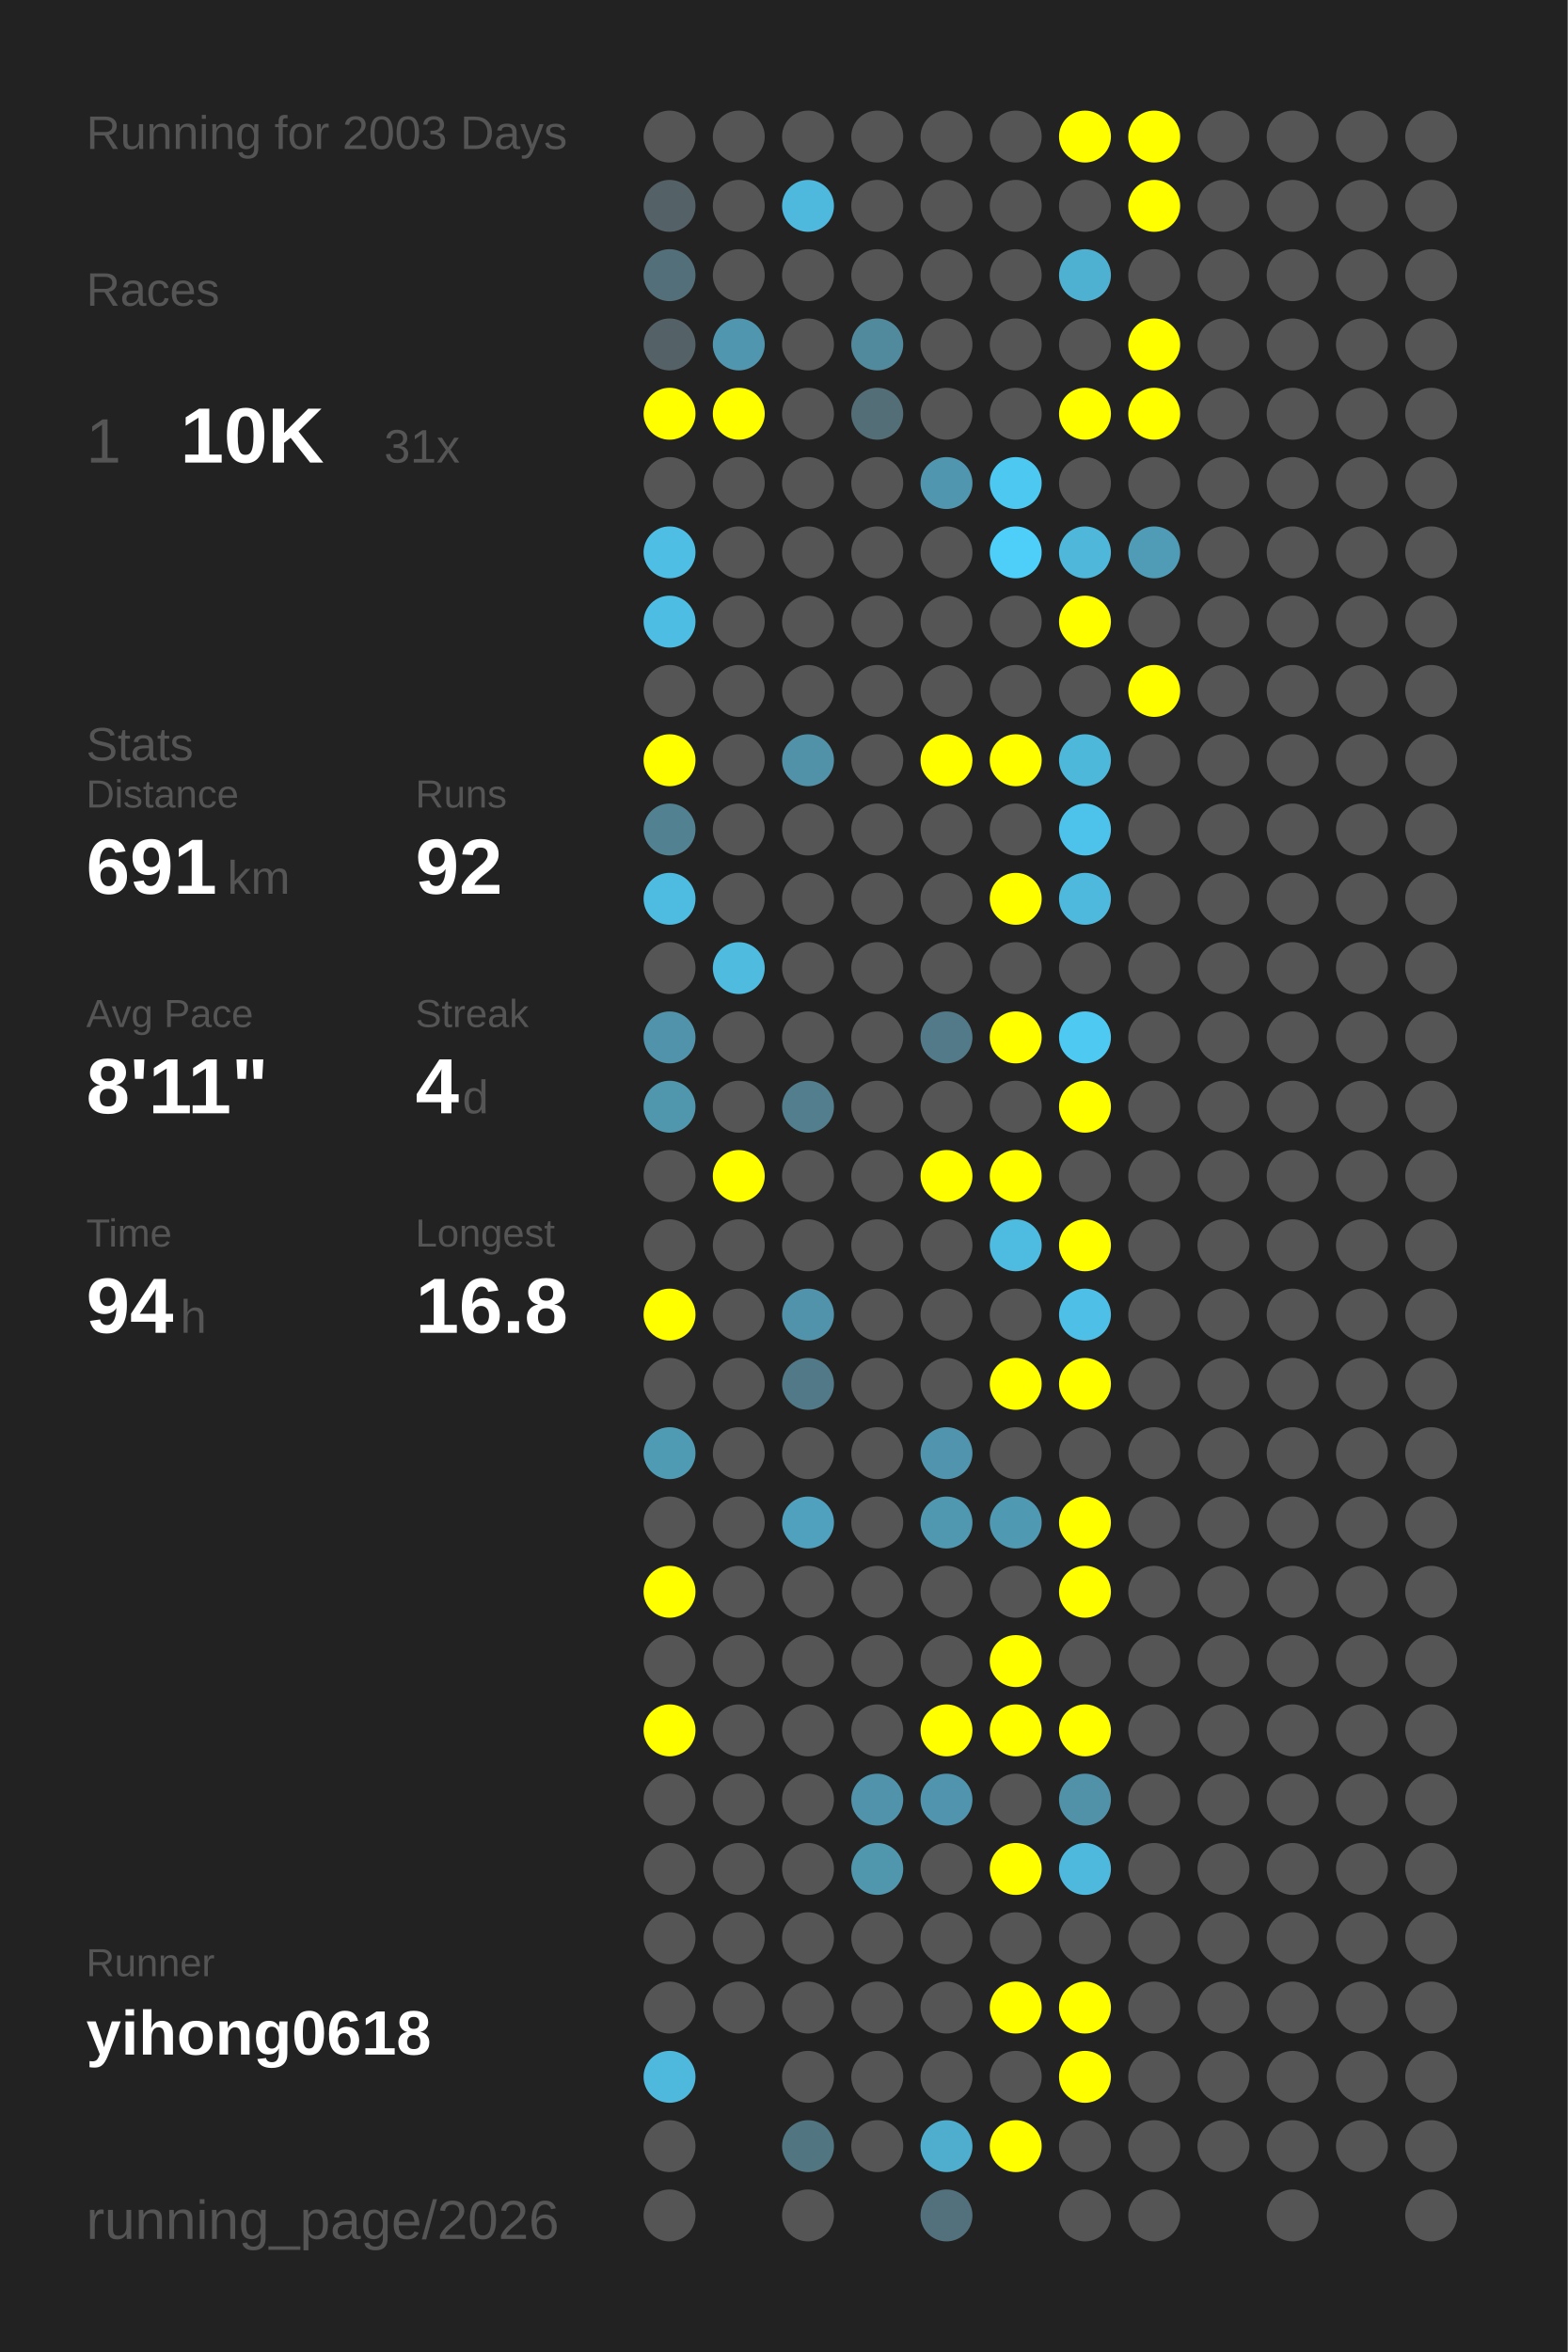
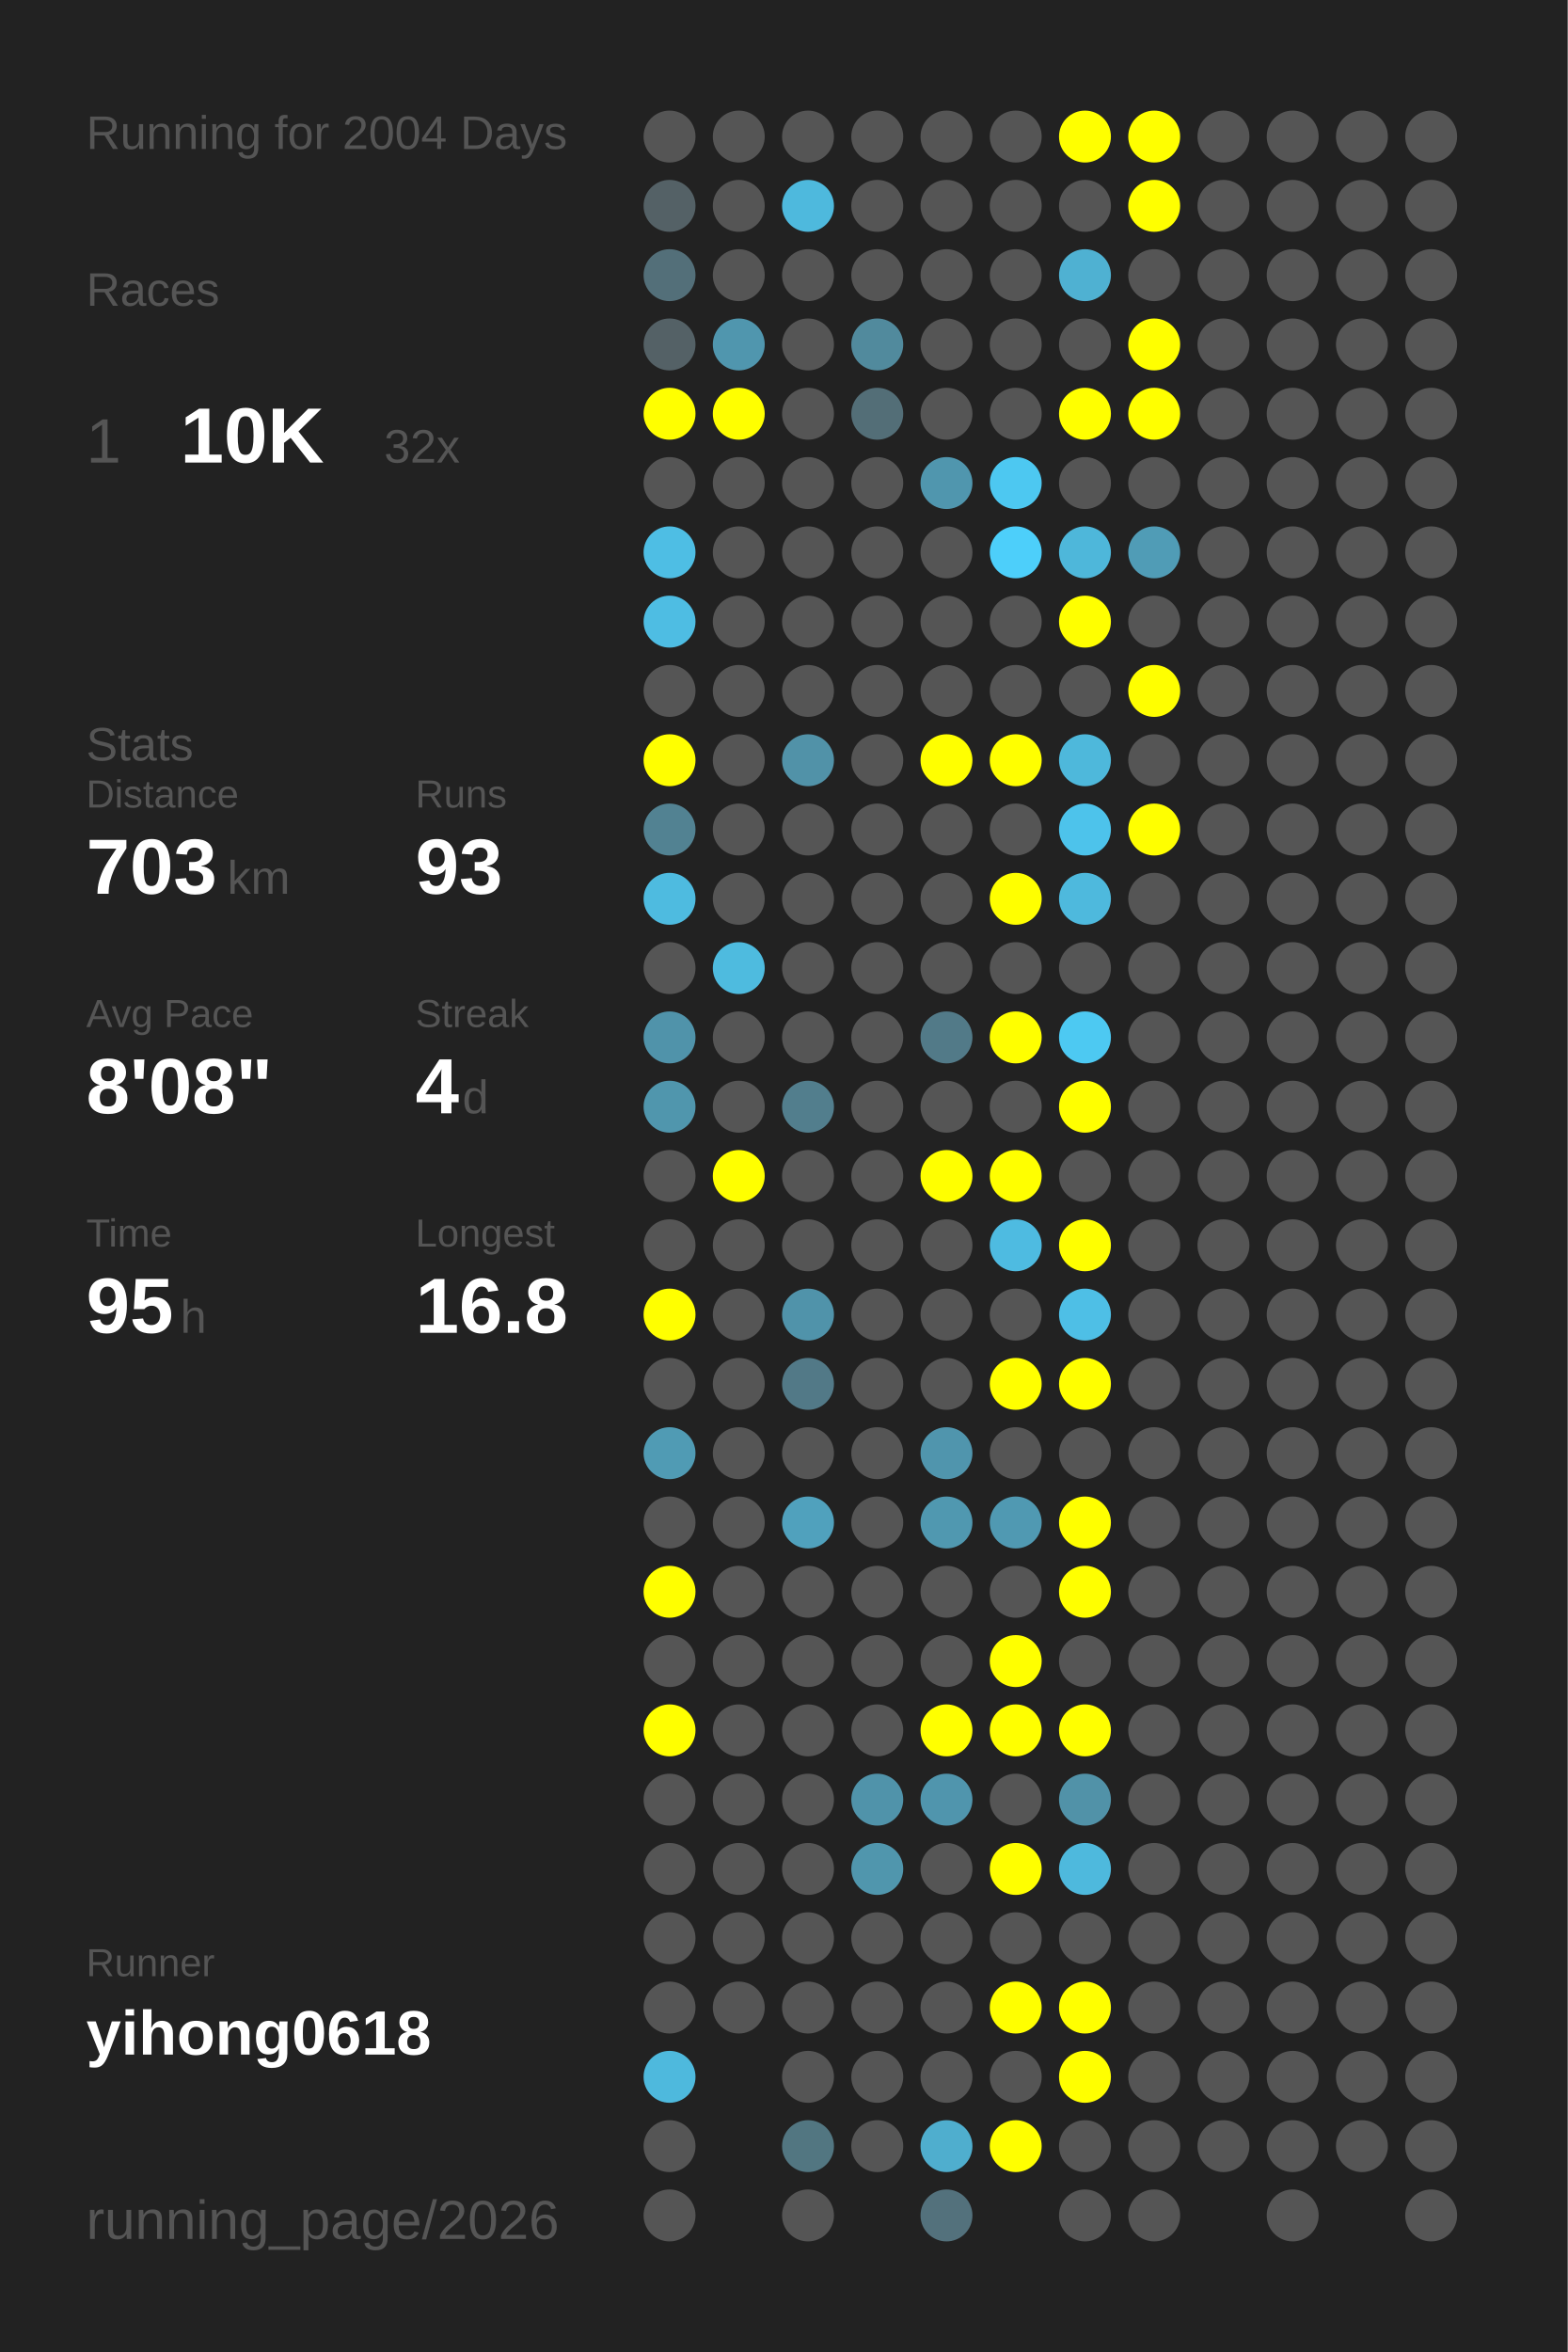
<svg xmlns="http://www.w3.org/2000/svg" baseProfile="full" height="300mm" version="1.1" viewBox="0,0,200,300" width="200mm">
  <defs />
  <rect fill="#222222" height="300" width="200" x="0" y="0" />
-   <text fill="#555555" style="font-size:6px; font-family:Arial;" x="11" y="19">Running for 2003 Days</text>
+   <text fill="#555555" style="font-size:6px; font-family:Arial;" x="11" y="19">Running for 2004 Days</text>
  <text fill="#555555" style="font-size:6px; font-family:Arial;" x="11" y="39">Races</text>
  <text fill="#555555" style="font-size:8px; font-family:Arial;" x="11" y="59">1</text>
  <text fill="#FFFFFF" style="font-size:10px; font-family:Arial; font-weight:bold;" x="23" y="59">10K</text>
-   <text fill="#555555" style="font-size:6px; font-family:Arial;" x="49" y="59">31x</text>
+   <text fill="#555555" style="font-size:6px; font-family:Arial;" x="49" y="59">32x</text>
  <text fill="#555555" style="font-size:6px; font-family:Arial;" x="11" y="97">Stats</text>
  <text fill="#555555" style="font-size:5px; font-family:Arial;" x="11" y="103">Distance</text>
-   <text fill="#FFFFFF" style="font-size:10px; font-family:Arial; font-weight:bold;" x="11" y="114">691</text>
+   <text fill="#FFFFFF" style="font-size:10px; font-family:Arial; font-weight:bold;" x="11" y="114">703</text>
  <text fill="#555555" style="font-size:6px; font-family:Arial;" x="29" y="114">km</text>
  <text fill="#555555" style="font-size:5px; font-family:Arial;" x="53" y="103">Runs</text>
-   <text fill="#FFFFFF" style="font-size:10px; font-family:Arial; font-weight:bold;" x="53" y="114">92</text>
+   <text fill="#FFFFFF" style="font-size:10px; font-family:Arial; font-weight:bold;" x="53" y="114">93</text>
  <text fill="#555555" style="font-size:5px; font-family:Arial;" x="11" y="131">Avg Pace</text>
-   <text fill="#FFFFFF" style="font-size:10px; font-family:Arial; font-weight:bold;" x="11" y="142">8'11"</text>
+   <text fill="#FFFFFF" style="font-size:10px; font-family:Arial; font-weight:bold;" x="11" y="142">8'08"</text>
  <text fill="#555555" style="font-size:5px; font-family:Arial;" x="53" y="131">Streak</text>
  <text fill="#FFFFFF" style="font-size:10px; font-family:Arial; font-weight:bold;" x="53" y="142">4</text>
  <text fill="#555555" style="font-size:6px; font-family:Arial;" x="59" y="142">d</text>
  <text fill="#555555" style="font-size:5px; font-family:Arial;" x="11" y="159">Time</text>
-   <text fill="#FFFFFF" style="font-size:10px; font-family:Arial; font-weight:bold;" x="11" y="170">94</text>
+   <text fill="#FFFFFF" style="font-size:10px; font-family:Arial; font-weight:bold;" x="11" y="170">95</text>
  <text fill="#555555" style="font-size:6px; font-family:Arial;" x="23" y="170">h</text>
  <text fill="#555555" style="font-size:5px; font-family:Arial;" x="53" y="159">Longest</text>
  <text fill="#FFFFFF" style="font-size:10px; font-family:Arial; font-weight:bold;" x="53" y="170">16.8</text>
  <text fill="#555555" style="font-size:5px; font-family:Arial;" x="11" y="252.065">Runner</text>
  <text fill="#FFFFFF" style="font-size:8px; font-family:Arial; font-weight:bold;" x="11" y="262.065">yihong0618</text>
  <text fill="#555555" style="font-size:7px; font-family:Arial;" x="11" y="285.581">running_page/2026</text>
  <circle cx="85.417" cy="17.419" fill="#555555" r="3.312" />
  <circle cx="85.417" cy="26.258" fill="#546166" r="3.312" />
  <circle cx="85.417" cy="35.097" fill="#536f79" r="3.312" />
  <circle cx="85.417" cy="43.935" fill="#546166" r="3.312" />
  <circle cx="85.417" cy="52.774" fill="#FFFF00" r="3.312" />
  <circle cx="85.417" cy="61.613" fill="#555555" r="3.312" />
  <circle cx="85.417" cy="70.452" fill="#4ebee4" r="3.312" />
  <circle cx="85.417" cy="79.29" fill="#4ebde3" r="3.312" />
  <circle cx="85.417" cy="88.129" fill="#555555" r="3.312" />
  <circle cx="85.417" cy="96.968" fill="#FFFF00" r="3.312" />
  <circle cx="85.417" cy="105.806" fill="#528292" r="3.312" />
  <circle cx="85.417" cy="114.645" fill="#4ebbe0" r="3.312" />
  <circle cx="85.417" cy="123.484" fill="#555555" r="3.312" />
  <circle cx="85.417" cy="132.323" fill="#5093aa" r="3.312" />
  <circle cx="85.417" cy="141.161" fill="#5096ad" r="3.312" />
  <circle cx="85.417" cy="150" fill="#555555" r="3.312" />
  <circle cx="85.417" cy="158.839" fill="#555555" r="3.312" />
  <circle cx="85.417" cy="167.677" fill="#FFFF00" r="3.312" />
  <circle cx="85.417" cy="176.516" fill="#555555" r="3.312" />
  <circle cx="85.417" cy="185.355" fill="#509bb4" r="3.312" />
  <circle cx="85.417" cy="194.194" fill="#555555" r="3.312" />
  <circle cx="85.417" cy="203.032" fill="#FFFF00" r="3.312" />
  <circle cx="85.417" cy="211.871" fill="#555555" r="3.312" />
  <circle cx="85.417" cy="220.71" fill="#FFFF00" r="3.312" />
  <circle cx="85.417" cy="229.548" fill="#555555" r="3.312" />
  <circle cx="85.417" cy="238.387" fill="#555555" r="3.312" />
  <circle cx="85.417" cy="247.226" fill="#555555" r="3.312" />
  <circle cx="85.417" cy="256.065" fill="#555555" r="3.312" />
  <circle cx="85.417" cy="264.903" fill="#4eb9dd" r="3.312" />
  <circle cx="85.417" cy="273.742" fill="#555555" r="3.312" />
  <circle cx="85.417" cy="282.581" fill="#555555" r="3.312" />
  <circle cx="94.25" cy="17.419" fill="#555555" r="3.312" />
  <circle cx="94.25" cy="26.258" fill="#555555" r="3.312" />
  <circle cx="94.25" cy="35.097" fill="#555555" r="3.312" />
  <circle cx="94.25" cy="43.935" fill="#5096ae" r="3.312" />
  <circle cx="94.25" cy="52.774" fill="#FFFF00" r="3.312" />
  <circle cx="94.25" cy="61.613" fill="#555555" r="3.312" />
  <circle cx="94.25" cy="70.452" fill="#555555" r="3.312" />
  <circle cx="94.25" cy="79.29" fill="#555555" r="3.312" />
  <circle cx="94.25" cy="88.129" fill="#555555" r="3.312" />
  <circle cx="94.25" cy="96.968" fill="#555555" r="3.312" />
  <circle cx="94.25" cy="105.806" fill="#555555" r="3.312" />
  <circle cx="94.25" cy="114.645" fill="#555555" r="3.312" />
  <circle cx="94.25" cy="123.484" fill="#4ebbdf" r="3.312" />
  <circle cx="94.25" cy="132.323" fill="#555555" r="3.312" />
  <circle cx="94.25" cy="141.161" fill="#555555" r="3.312" />
  <circle cx="94.25" cy="150" fill="#FFFF00" r="3.312" />
  <circle cx="94.25" cy="158.839" fill="#555555" r="3.312" />
  <circle cx="94.25" cy="167.677" fill="#555555" r="3.312" />
  <circle cx="94.25" cy="176.516" fill="#555555" r="3.312" />
  <circle cx="94.25" cy="185.355" fill="#555555" r="3.312" />
  <circle cx="94.25" cy="194.194" fill="#555555" r="3.312" />
  <circle cx="94.25" cy="203.032" fill="#555555" r="3.312" />
  <circle cx="94.25" cy="211.871" fill="#555555" r="3.312" />
  <circle cx="94.25" cy="220.71" fill="#555555" r="3.312" />
  <circle cx="94.25" cy="229.548" fill="#555555" r="3.312" />
  <circle cx="94.25" cy="238.387" fill="#555555" r="3.312" />
  <circle cx="94.25" cy="247.226" fill="#555555" r="3.312" />
  <circle cx="94.25" cy="256.065" fill="#555555" r="3.312" />
  <circle cx="103.083" cy="17.419" fill="#555555" r="3.312" />
  <circle cx="103.083" cy="26.258" fill="#4eb9dd" r="3.312" />
  <circle cx="103.083" cy="35.097" fill="#555555" r="3.312" />
  <circle cx="103.083" cy="43.935" fill="#555555" r="3.312" />
  <circle cx="103.083" cy="52.774" fill="#555555" r="3.312" />
  <circle cx="103.083" cy="61.613" fill="#555555" r="3.312" />
  <circle cx="103.083" cy="70.452" fill="#555555" r="3.312" />
  <circle cx="103.083" cy="79.29" fill="#555555" r="3.312" />
  <circle cx="103.083" cy="88.129" fill="#555555" r="3.312" />
  <circle cx="103.083" cy="96.968" fill="#5192a8" r="3.312" />
  <circle cx="103.083" cy="105.806" fill="#555555" r="3.312" />
  <circle cx="103.083" cy="114.645" fill="#555555" r="3.312" />
  <circle cx="103.083" cy="123.484" fill="#555555" r="3.312" />
  <circle cx="103.083" cy="132.323" fill="#555555" r="3.312" />
  <circle cx="103.083" cy="141.161" fill="#527e8d" r="3.312" />
  <circle cx="103.083" cy="150" fill="#555555" r="3.312" />
  <circle cx="103.083" cy="158.839" fill="#555555" r="3.312" />
  <circle cx="103.083" cy="167.677" fill="#5093aa" r="3.312" />
  <circle cx="103.083" cy="176.516" fill="#527987" r="3.312" />
  <circle cx="103.083" cy="185.355" fill="#555555" r="3.312" />
  <circle cx="103.083" cy="194.194" fill="#50a1bd" r="3.312" />
  <circle cx="103.083" cy="203.032" fill="#555555" r="3.312" />
  <circle cx="103.083" cy="211.871" fill="#555555" r="3.312" />
  <circle cx="103.083" cy="220.71" fill="#555555" r="3.312" />
  <circle cx="103.083" cy="229.548" fill="#555555" r="3.312" />
  <circle cx="103.083" cy="238.387" fill="#555555" r="3.312" />
  <circle cx="103.083" cy="247.226" fill="#555555" r="3.312" />
  <circle cx="103.083" cy="256.065" fill="#555555" r="3.312" />
  <circle cx="103.083" cy="264.903" fill="#555555" r="3.312" />
  <circle cx="103.083" cy="273.742" fill="#527681" r="3.312" />
  <circle cx="103.083" cy="282.581" fill="#555555" r="3.312" />
  <circle cx="111.917" cy="17.419" fill="#555555" r="3.312" />
  <circle cx="111.917" cy="26.258" fill="#555555" r="3.312" />
  <circle cx="111.917" cy="35.097" fill="#555555" r="3.312" />
  <circle cx="111.917" cy="43.935" fill="#518a9d" r="3.312" />
  <circle cx="111.917" cy="52.774" fill="#536e77" r="3.312" />
  <circle cx="111.917" cy="61.613" fill="#555555" r="3.312" />
  <circle cx="111.917" cy="70.452" fill="#555555" r="3.312" />
  <circle cx="111.917" cy="79.29" fill="#555555" r="3.312" />
  <circle cx="111.917" cy="88.129" fill="#555555" r="3.312" />
  <circle cx="111.917" cy="96.968" fill="#555555" r="3.312" />
  <circle cx="111.917" cy="105.806" fill="#555555" r="3.312" />
  <circle cx="111.917" cy="114.645" fill="#555555" r="3.312" />
  <circle cx="111.917" cy="123.484" fill="#555555" r="3.312" />
  <circle cx="111.917" cy="132.323" fill="#555555" r="3.312" />
  <circle cx="111.917" cy="141.161" fill="#555555" r="3.312" />
  <circle cx="111.917" cy="150" fill="#555555" r="3.312" />
  <circle cx="111.917" cy="158.839" fill="#555555" r="3.312" />
  <circle cx="111.917" cy="167.677" fill="#555555" r="3.312" />
  <circle cx="111.917" cy="176.516" fill="#555555" r="3.312" />
  <circle cx="111.917" cy="185.355" fill="#555555" r="3.312" />
  <circle cx="111.917" cy="194.194" fill="#555555" r="3.312" />
  <circle cx="111.917" cy="203.032" fill="#555555" r="3.312" />
  <circle cx="111.917" cy="211.871" fill="#555555" r="3.312" />
  <circle cx="111.917" cy="220.71" fill="#555555" r="3.312" />
  <circle cx="111.917" cy="229.548" fill="#5093aa" r="3.312" />
  <circle cx="111.917" cy="238.387" fill="#5096ad" r="3.312" />
  <circle cx="111.917" cy="247.226" fill="#555555" r="3.312" />
  <circle cx="111.917" cy="256.065" fill="#555555" r="3.312" />
  <circle cx="111.917" cy="264.903" fill="#555555" r="3.312" />
  <circle cx="111.917" cy="273.742" fill="#555555" r="3.312" />
  <circle cx="120.75" cy="17.419" fill="#555555" r="3.312" />
  <circle cx="120.75" cy="26.258" fill="#555555" r="3.312" />
  <circle cx="120.75" cy="35.097" fill="#555555" r="3.312" />
  <circle cx="120.75" cy="43.935" fill="#555555" r="3.312" />
  <circle cx="120.75" cy="52.774" fill="#555555" r="3.312" />
  <circle cx="120.75" cy="61.613" fill="#5096ae" r="3.312" />
  <circle cx="120.75" cy="70.452" fill="#555555" r="3.312" />
  <circle cx="120.75" cy="79.29" fill="#555555" r="3.312" />
  <circle cx="120.75" cy="88.129" fill="#555555" r="3.312" />
  <circle cx="120.75" cy="96.968" fill="#FFFF00" r="3.312" />
  <circle cx="120.75" cy="105.806" fill="#555555" r="3.312" />
  <circle cx="120.75" cy="114.645" fill="#555555" r="3.312" />
  <circle cx="120.75" cy="123.484" fill="#555555" r="3.312" />
  <circle cx="120.75" cy="132.323" fill="#527a88" r="3.312" />
  <circle cx="120.75" cy="141.161" fill="#555555" r="3.312" />
  <circle cx="120.75" cy="150" fill="#FFFF00" r="3.312" />
  <circle cx="120.75" cy="158.839" fill="#555555" r="3.312" />
  <circle cx="120.75" cy="167.677" fill="#555555" r="3.312" />
  <circle cx="120.75" cy="176.516" fill="#555555" r="3.312" />
  <circle cx="120.75" cy="185.355" fill="#5095ad" r="3.312" />
  <circle cx="120.75" cy="194.194" fill="#5098b0" r="3.312" />
  <circle cx="120.75" cy="203.032" fill="#555555" r="3.312" />
  <circle cx="120.75" cy="211.871" fill="#555555" r="3.312" />
  <circle cx="120.75" cy="220.71" fill="#FFFF00" r="3.312" />
  <circle cx="120.75" cy="229.548" fill="#5095ad" r="3.312" />
  <circle cx="120.75" cy="238.387" fill="#555555" r="3.312" />
  <circle cx="120.75" cy="247.226" fill="#555555" r="3.312" />
  <circle cx="120.75" cy="256.065" fill="#555555" r="3.312" />
  <circle cx="120.75" cy="264.903" fill="#555555" r="3.312" />
  <circle cx="120.75" cy="273.742" fill="#4faece" r="3.312" />
  <circle cx="120.75" cy="282.581" fill="#53717c" r="3.312" />
  <circle cx="129.583" cy="17.419" fill="#555555" r="3.312" />
  <circle cx="129.583" cy="26.258" fill="#555555" r="3.312" />
  <circle cx="129.583" cy="35.097" fill="#555555" r="3.312" />
  <circle cx="129.583" cy="43.935" fill="#555555" r="3.312" />
  <circle cx="129.583" cy="52.774" fill="#555555" r="3.312" />
  <circle cx="129.583" cy="61.613" fill="#4dc8f1" r="3.312" />
  <circle cx="129.583" cy="70.452" fill="#4dcffa" r="3.312" />
  <circle cx="129.583" cy="79.29" fill="#555555" r="3.312" />
  <circle cx="129.583" cy="88.129" fill="#555555" r="3.312" />
  <circle cx="129.583" cy="96.968" fill="#FFFF00" r="3.312" />
  <circle cx="129.583" cy="105.806" fill="#555555" r="3.312" />
  <circle cx="129.583" cy="114.645" fill="#FFFF00" r="3.312" />
  <circle cx="129.583" cy="123.484" fill="#555555" r="3.312" />
  <circle cx="129.583" cy="132.323" fill="#FFFF00" r="3.312" />
  <circle cx="129.583" cy="141.161" fill="#555555" r="3.312" />
  <circle cx="129.583" cy="150" fill="#FFFF00" r="3.312" />
  <circle cx="129.583" cy="158.839" fill="#4ebbe1" r="3.312" />
  <circle cx="129.583" cy="167.677" fill="#555555" r="3.312" />
  <circle cx="129.583" cy="176.516" fill="#FFFF00" r="3.312" />
  <circle cx="129.583" cy="185.355" fill="#555555" r="3.312" />
  <circle cx="129.583" cy="194.194" fill="#5099b2" r="3.312" />
  <circle cx="129.583" cy="203.032" fill="#555555" r="3.312" />
  <circle cx="129.583" cy="211.871" fill="#FFFF00" r="3.312" />
  <circle cx="129.583" cy="220.71" fill="#FFFF00" r="3.312" />
  <circle cx="129.583" cy="229.548" fill="#555555" r="3.312" />
  <circle cx="129.583" cy="238.387" fill="#FFFF00" r="3.312" />
  <circle cx="129.583" cy="247.226" fill="#555555" r="3.312" />
  <circle cx="129.583" cy="256.065" fill="#FFFF00" r="3.312" />
  <circle cx="129.583" cy="264.903" fill="#555555" r="3.312" />
  <circle cx="129.583" cy="273.742" fill="#FFFF00" r="3.312" />
  <circle cx="138.417" cy="17.419" fill="#FFFF00" r="3.312" />
  <circle cx="138.417" cy="26.258" fill="#555555" r="3.312" />
  <circle cx="138.417" cy="35.097" fill="#4fb1d2" r="3.312" />
  <circle cx="138.417" cy="43.935" fill="#555555" r="3.312" />
  <circle cx="138.417" cy="52.774" fill="#FFFF00" r="3.312" />
  <circle cx="138.417" cy="61.613" fill="#555555" r="3.312" />
  <circle cx="138.417" cy="70.452" fill="#4eb7da" r="3.312" />
  <circle cx="138.417" cy="79.29" fill="#FFFF00" r="3.312" />
  <circle cx="138.417" cy="88.129" fill="#555555" r="3.312" />
  <circle cx="138.417" cy="96.968" fill="#4eb8db" r="3.312" />
  <circle cx="138.417" cy="105.806" fill="#4dc3eb" r="3.312" />
  <circle cx="138.417" cy="114.645" fill="#4eb9dd" r="3.312" />
  <circle cx="138.417" cy="123.484" fill="#555555" r="3.312" />
  <circle cx="138.417" cy="132.323" fill="#4dc9f2" r="3.312" />
  <circle cx="138.417" cy="141.161" fill="#FFFF00" r="3.312" />
  <circle cx="138.417" cy="150" fill="#555555" r="3.312" />
  <circle cx="138.417" cy="158.839" fill="#FFFF00" r="3.312" />
  <circle cx="138.417" cy="167.677" fill="#4ebfe6" r="3.312" />
  <circle cx="138.417" cy="176.516" fill="#FFFF00" r="3.312" />
  <circle cx="138.417" cy="185.355" fill="#555555" r="3.312" />
  <circle cx="138.417" cy="194.194" fill="#FFFF00" r="3.312" />
  <circle cx="138.417" cy="203.032" fill="#FFFF00" r="3.312" />
  <circle cx="138.417" cy="211.871" fill="#555555" r="3.312" />
  <circle cx="138.417" cy="220.71" fill="#FFFF00" r="3.312" />
  <circle cx="138.417" cy="229.548" fill="#5192a8" r="3.312" />
  <circle cx="138.417" cy="238.387" fill="#4eb9dd" r="3.312" />
  <circle cx="138.417" cy="247.226" fill="#555555" r="3.312" />
  <circle cx="138.417" cy="256.065" fill="#FFFF00" r="3.312" />
  <circle cx="138.417" cy="264.903" fill="#FFFF00" r="3.312" />
  <circle cx="138.417" cy="273.742" fill="#555555" r="3.312" />
  <circle cx="138.417" cy="282.581" fill="#555555" r="3.312" />
  <circle cx="147.25" cy="17.419" fill="#FFFF00" r="3.312" />
  <circle cx="147.25" cy="26.258" fill="#FFFF00" r="3.312" />
  <circle cx="147.25" cy="35.097" fill="#555555" r="3.312" />
  <circle cx="147.25" cy="43.935" fill="#FFFF00" r="3.312" />
  <circle cx="147.25" cy="52.774" fill="#FFFF00" r="3.312" />
  <circle cx="147.25" cy="61.613" fill="#555555" r="3.312" />
  <circle cx="147.25" cy="70.452" fill="#509cb6" r="3.312" />
  <circle cx="147.25" cy="79.29" fill="#555555" r="3.312" />
  <circle cx="147.25" cy="88.129" fill="#FFFF00" r="3.312" />
  <circle cx="147.25" cy="96.968" fill="#555555" r="3.312" />
-   <circle cx="147.25" cy="105.806" fill="#555555" r="3.312" />
+   <circle cx="147.25" cy="105.806" fill="#FFFF00" r="3.312" />
  <circle cx="147.25" cy="114.645" fill="#555555" r="3.312" />
  <circle cx="147.25" cy="123.484" fill="#555555" r="3.312" />
  <circle cx="147.25" cy="132.323" fill="#555555" r="3.312" />
  <circle cx="147.25" cy="141.161" fill="#555555" r="3.312" />
  <circle cx="147.25" cy="150" fill="#555555" r="3.312" />
  <circle cx="147.25" cy="158.839" fill="#555555" r="3.312" />
  <circle cx="147.25" cy="167.677" fill="#555555" r="3.312" />
  <circle cx="147.25" cy="176.516" fill="#555555" r="3.312" />
  <circle cx="147.25" cy="185.355" fill="#555555" r="3.312" />
  <circle cx="147.25" cy="194.194" fill="#555555" r="3.312" />
  <circle cx="147.25" cy="203.032" fill="#555555" r="3.312" />
  <circle cx="147.25" cy="211.871" fill="#555555" r="3.312" />
  <circle cx="147.25" cy="220.71" fill="#555555" r="3.312" />
  <circle cx="147.25" cy="229.548" fill="#555555" r="3.312" />
  <circle cx="147.25" cy="238.387" fill="#555555" r="3.312" />
  <circle cx="147.25" cy="247.226" fill="#555555" r="3.312" />
  <circle cx="147.25" cy="256.065" fill="#555555" r="3.312" />
  <circle cx="147.25" cy="264.903" fill="#555555" r="3.312" />
  <circle cx="147.25" cy="273.742" fill="#555555" r="3.312" />
  <circle cx="147.25" cy="282.581" fill="#555555" r="3.312" />
  <circle cx="156.083" cy="17.419" fill="#555555" r="3.312" />
  <circle cx="156.083" cy="26.258" fill="#555555" r="3.312" />
  <circle cx="156.083" cy="35.097" fill="#555555" r="3.312" />
  <circle cx="156.083" cy="43.935" fill="#555555" r="3.312" />
  <circle cx="156.083" cy="52.774" fill="#555555" r="3.312" />
  <circle cx="156.083" cy="61.613" fill="#555555" r="3.312" />
  <circle cx="156.083" cy="70.452" fill="#555555" r="3.312" />
  <circle cx="156.083" cy="79.29" fill="#555555" r="3.312" />
  <circle cx="156.083" cy="88.129" fill="#555555" r="3.312" />
  <circle cx="156.083" cy="96.968" fill="#555555" r="3.312" />
  <circle cx="156.083" cy="105.806" fill="#555555" r="3.312" />
  <circle cx="156.083" cy="114.645" fill="#555555" r="3.312" />
  <circle cx="156.083" cy="123.484" fill="#555555" r="3.312" />
  <circle cx="156.083" cy="132.323" fill="#555555" r="3.312" />
  <circle cx="156.083" cy="141.161" fill="#555555" r="3.312" />
  <circle cx="156.083" cy="150" fill="#555555" r="3.312" />
  <circle cx="156.083" cy="158.839" fill="#555555" r="3.312" />
  <circle cx="156.083" cy="167.677" fill="#555555" r="3.312" />
  <circle cx="156.083" cy="176.516" fill="#555555" r="3.312" />
  <circle cx="156.083" cy="185.355" fill="#555555" r="3.312" />
  <circle cx="156.083" cy="194.194" fill="#555555" r="3.312" />
  <circle cx="156.083" cy="203.032" fill="#555555" r="3.312" />
  <circle cx="156.083" cy="211.871" fill="#555555" r="3.312" />
  <circle cx="156.083" cy="220.71" fill="#555555" r="3.312" />
  <circle cx="156.083" cy="229.548" fill="#555555" r="3.312" />
  <circle cx="156.083" cy="238.387" fill="#555555" r="3.312" />
  <circle cx="156.083" cy="247.226" fill="#555555" r="3.312" />
  <circle cx="156.083" cy="256.065" fill="#555555" r="3.312" />
  <circle cx="156.083" cy="264.903" fill="#555555" r="3.312" />
  <circle cx="156.083" cy="273.742" fill="#555555" r="3.312" />
  <circle cx="164.917" cy="17.419" fill="#555555" r="3.312" />
  <circle cx="164.917" cy="26.258" fill="#555555" r="3.312" />
  <circle cx="164.917" cy="35.097" fill="#555555" r="3.312" />
  <circle cx="164.917" cy="43.935" fill="#555555" r="3.312" />
  <circle cx="164.917" cy="52.774" fill="#555555" r="3.312" />
  <circle cx="164.917" cy="61.613" fill="#555555" r="3.312" />
  <circle cx="164.917" cy="70.452" fill="#555555" r="3.312" />
  <circle cx="164.917" cy="79.29" fill="#555555" r="3.312" />
  <circle cx="164.917" cy="88.129" fill="#555555" r="3.312" />
  <circle cx="164.917" cy="96.968" fill="#555555" r="3.312" />
  <circle cx="164.917" cy="105.806" fill="#555555" r="3.312" />
  <circle cx="164.917" cy="114.645" fill="#555555" r="3.312" />
  <circle cx="164.917" cy="123.484" fill="#555555" r="3.312" />
  <circle cx="164.917" cy="132.323" fill="#555555" r="3.312" />
  <circle cx="164.917" cy="141.161" fill="#555555" r="3.312" />
  <circle cx="164.917" cy="150" fill="#555555" r="3.312" />
  <circle cx="164.917" cy="158.839" fill="#555555" r="3.312" />
  <circle cx="164.917" cy="167.677" fill="#555555" r="3.312" />
  <circle cx="164.917" cy="176.516" fill="#555555" r="3.312" />
  <circle cx="164.917" cy="185.355" fill="#555555" r="3.312" />
  <circle cx="164.917" cy="194.194" fill="#555555" r="3.312" />
  <circle cx="164.917" cy="203.032" fill="#555555" r="3.312" />
  <circle cx="164.917" cy="211.871" fill="#555555" r="3.312" />
  <circle cx="164.917" cy="220.71" fill="#555555" r="3.312" />
  <circle cx="164.917" cy="229.548" fill="#555555" r="3.312" />
  <circle cx="164.917" cy="238.387" fill="#555555" r="3.312" />
  <circle cx="164.917" cy="247.226" fill="#555555" r="3.312" />
  <circle cx="164.917" cy="256.065" fill="#555555" r="3.312" />
  <circle cx="164.917" cy="264.903" fill="#555555" r="3.312" />
  <circle cx="164.917" cy="273.742" fill="#555555" r="3.312" />
  <circle cx="164.917" cy="282.581" fill="#555555" r="3.312" />
  <circle cx="173.75" cy="17.419" fill="#555555" r="3.312" />
  <circle cx="173.75" cy="26.258" fill="#555555" r="3.312" />
  <circle cx="173.75" cy="35.097" fill="#555555" r="3.312" />
  <circle cx="173.75" cy="43.935" fill="#555555" r="3.312" />
  <circle cx="173.75" cy="52.774" fill="#555555" r="3.312" />
  <circle cx="173.75" cy="61.613" fill="#555555" r="3.312" />
  <circle cx="173.75" cy="70.452" fill="#555555" r="3.312" />
  <circle cx="173.75" cy="79.29" fill="#555555" r="3.312" />
  <circle cx="173.75" cy="88.129" fill="#555555" r="3.312" />
  <circle cx="173.75" cy="96.968" fill="#555555" r="3.312" />
  <circle cx="173.75" cy="105.806" fill="#555555" r="3.312" />
  <circle cx="173.75" cy="114.645" fill="#555555" r="3.312" />
  <circle cx="173.75" cy="123.484" fill="#555555" r="3.312" />
  <circle cx="173.75" cy="132.323" fill="#555555" r="3.312" />
  <circle cx="173.75" cy="141.161" fill="#555555" r="3.312" />
  <circle cx="173.75" cy="150" fill="#555555" r="3.312" />
  <circle cx="173.75" cy="158.839" fill="#555555" r="3.312" />
  <circle cx="173.75" cy="167.677" fill="#555555" r="3.312" />
  <circle cx="173.75" cy="176.516" fill="#555555" r="3.312" />
  <circle cx="173.75" cy="185.355" fill="#555555" r="3.312" />
  <circle cx="173.75" cy="194.194" fill="#555555" r="3.312" />
  <circle cx="173.75" cy="203.032" fill="#555555" r="3.312" />
  <circle cx="173.75" cy="211.871" fill="#555555" r="3.312" />
  <circle cx="173.75" cy="220.71" fill="#555555" r="3.312" />
  <circle cx="173.75" cy="229.548" fill="#555555" r="3.312" />
  <circle cx="173.75" cy="238.387" fill="#555555" r="3.312" />
  <circle cx="173.75" cy="247.226" fill="#555555" r="3.312" />
  <circle cx="173.75" cy="256.065" fill="#555555" r="3.312" />
  <circle cx="173.75" cy="264.903" fill="#555555" r="3.312" />
  <circle cx="173.75" cy="273.742" fill="#555555" r="3.312" />
  <circle cx="182.583" cy="17.419" fill="#555555" r="3.312" />
  <circle cx="182.583" cy="26.258" fill="#555555" r="3.312" />
  <circle cx="182.583" cy="35.097" fill="#555555" r="3.312" />
  <circle cx="182.583" cy="43.935" fill="#555555" r="3.312" />
  <circle cx="182.583" cy="52.774" fill="#555555" r="3.312" />
  <circle cx="182.583" cy="61.613" fill="#555555" r="3.312" />
  <circle cx="182.583" cy="70.452" fill="#555555" r="3.312" />
  <circle cx="182.583" cy="79.29" fill="#555555" r="3.312" />
  <circle cx="182.583" cy="88.129" fill="#555555" r="3.312" />
  <circle cx="182.583" cy="96.968" fill="#555555" r="3.312" />
  <circle cx="182.583" cy="105.806" fill="#555555" r="3.312" />
  <circle cx="182.583" cy="114.645" fill="#555555" r="3.312" />
  <circle cx="182.583" cy="123.484" fill="#555555" r="3.312" />
  <circle cx="182.583" cy="132.323" fill="#555555" r="3.312" />
  <circle cx="182.583" cy="141.161" fill="#555555" r="3.312" />
  <circle cx="182.583" cy="150" fill="#555555" r="3.312" />
  <circle cx="182.583" cy="158.839" fill="#555555" r="3.312" />
  <circle cx="182.583" cy="167.677" fill="#555555" r="3.312" />
  <circle cx="182.583" cy="176.516" fill="#555555" r="3.312" />
  <circle cx="182.583" cy="185.355" fill="#555555" r="3.312" />
  <circle cx="182.583" cy="194.194" fill="#555555" r="3.312" />
  <circle cx="182.583" cy="203.032" fill="#555555" r="3.312" />
  <circle cx="182.583" cy="211.871" fill="#555555" r="3.312" />
  <circle cx="182.583" cy="220.71" fill="#555555" r="3.312" />
  <circle cx="182.583" cy="229.548" fill="#555555" r="3.312" />
  <circle cx="182.583" cy="238.387" fill="#555555" r="3.312" />
  <circle cx="182.583" cy="247.226" fill="#555555" r="3.312" />
  <circle cx="182.583" cy="256.065" fill="#555555" r="3.312" />
  <circle cx="182.583" cy="264.903" fill="#555555" r="3.312" />
  <circle cx="182.583" cy="273.742" fill="#555555" r="3.312" />
  <circle cx="182.583" cy="282.581" fill="#555555" r="3.312" />
</svg>
